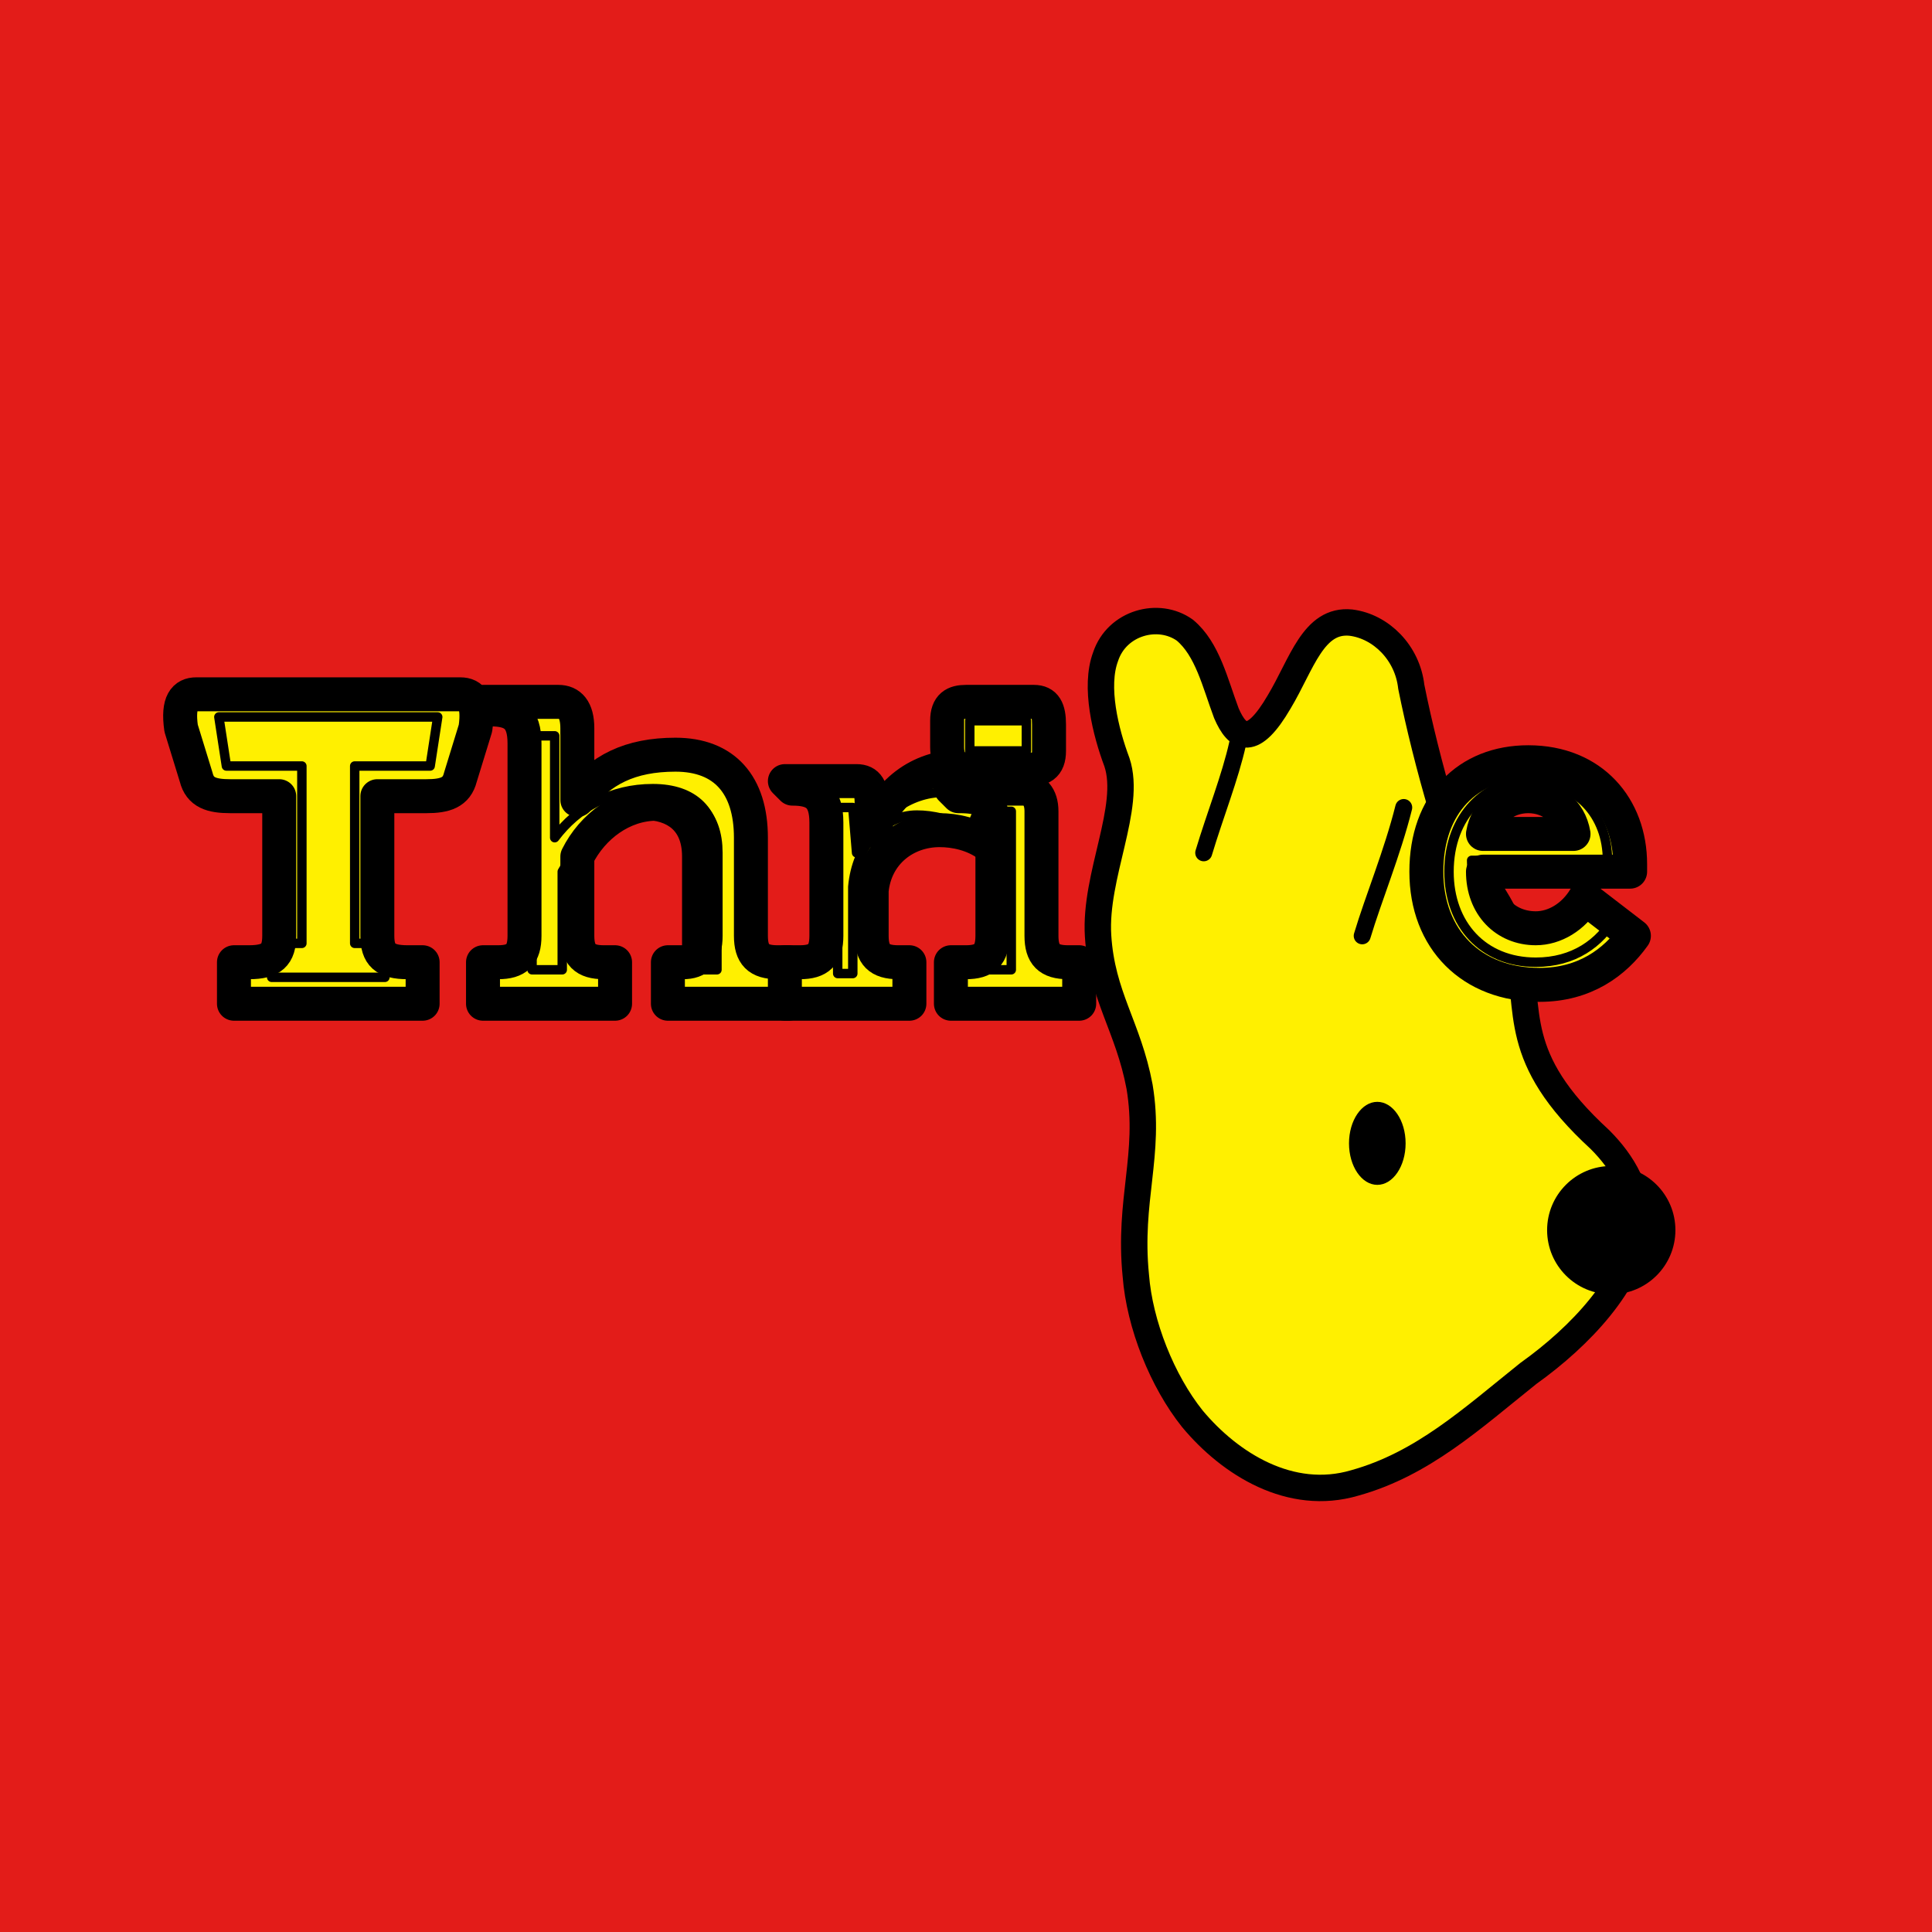
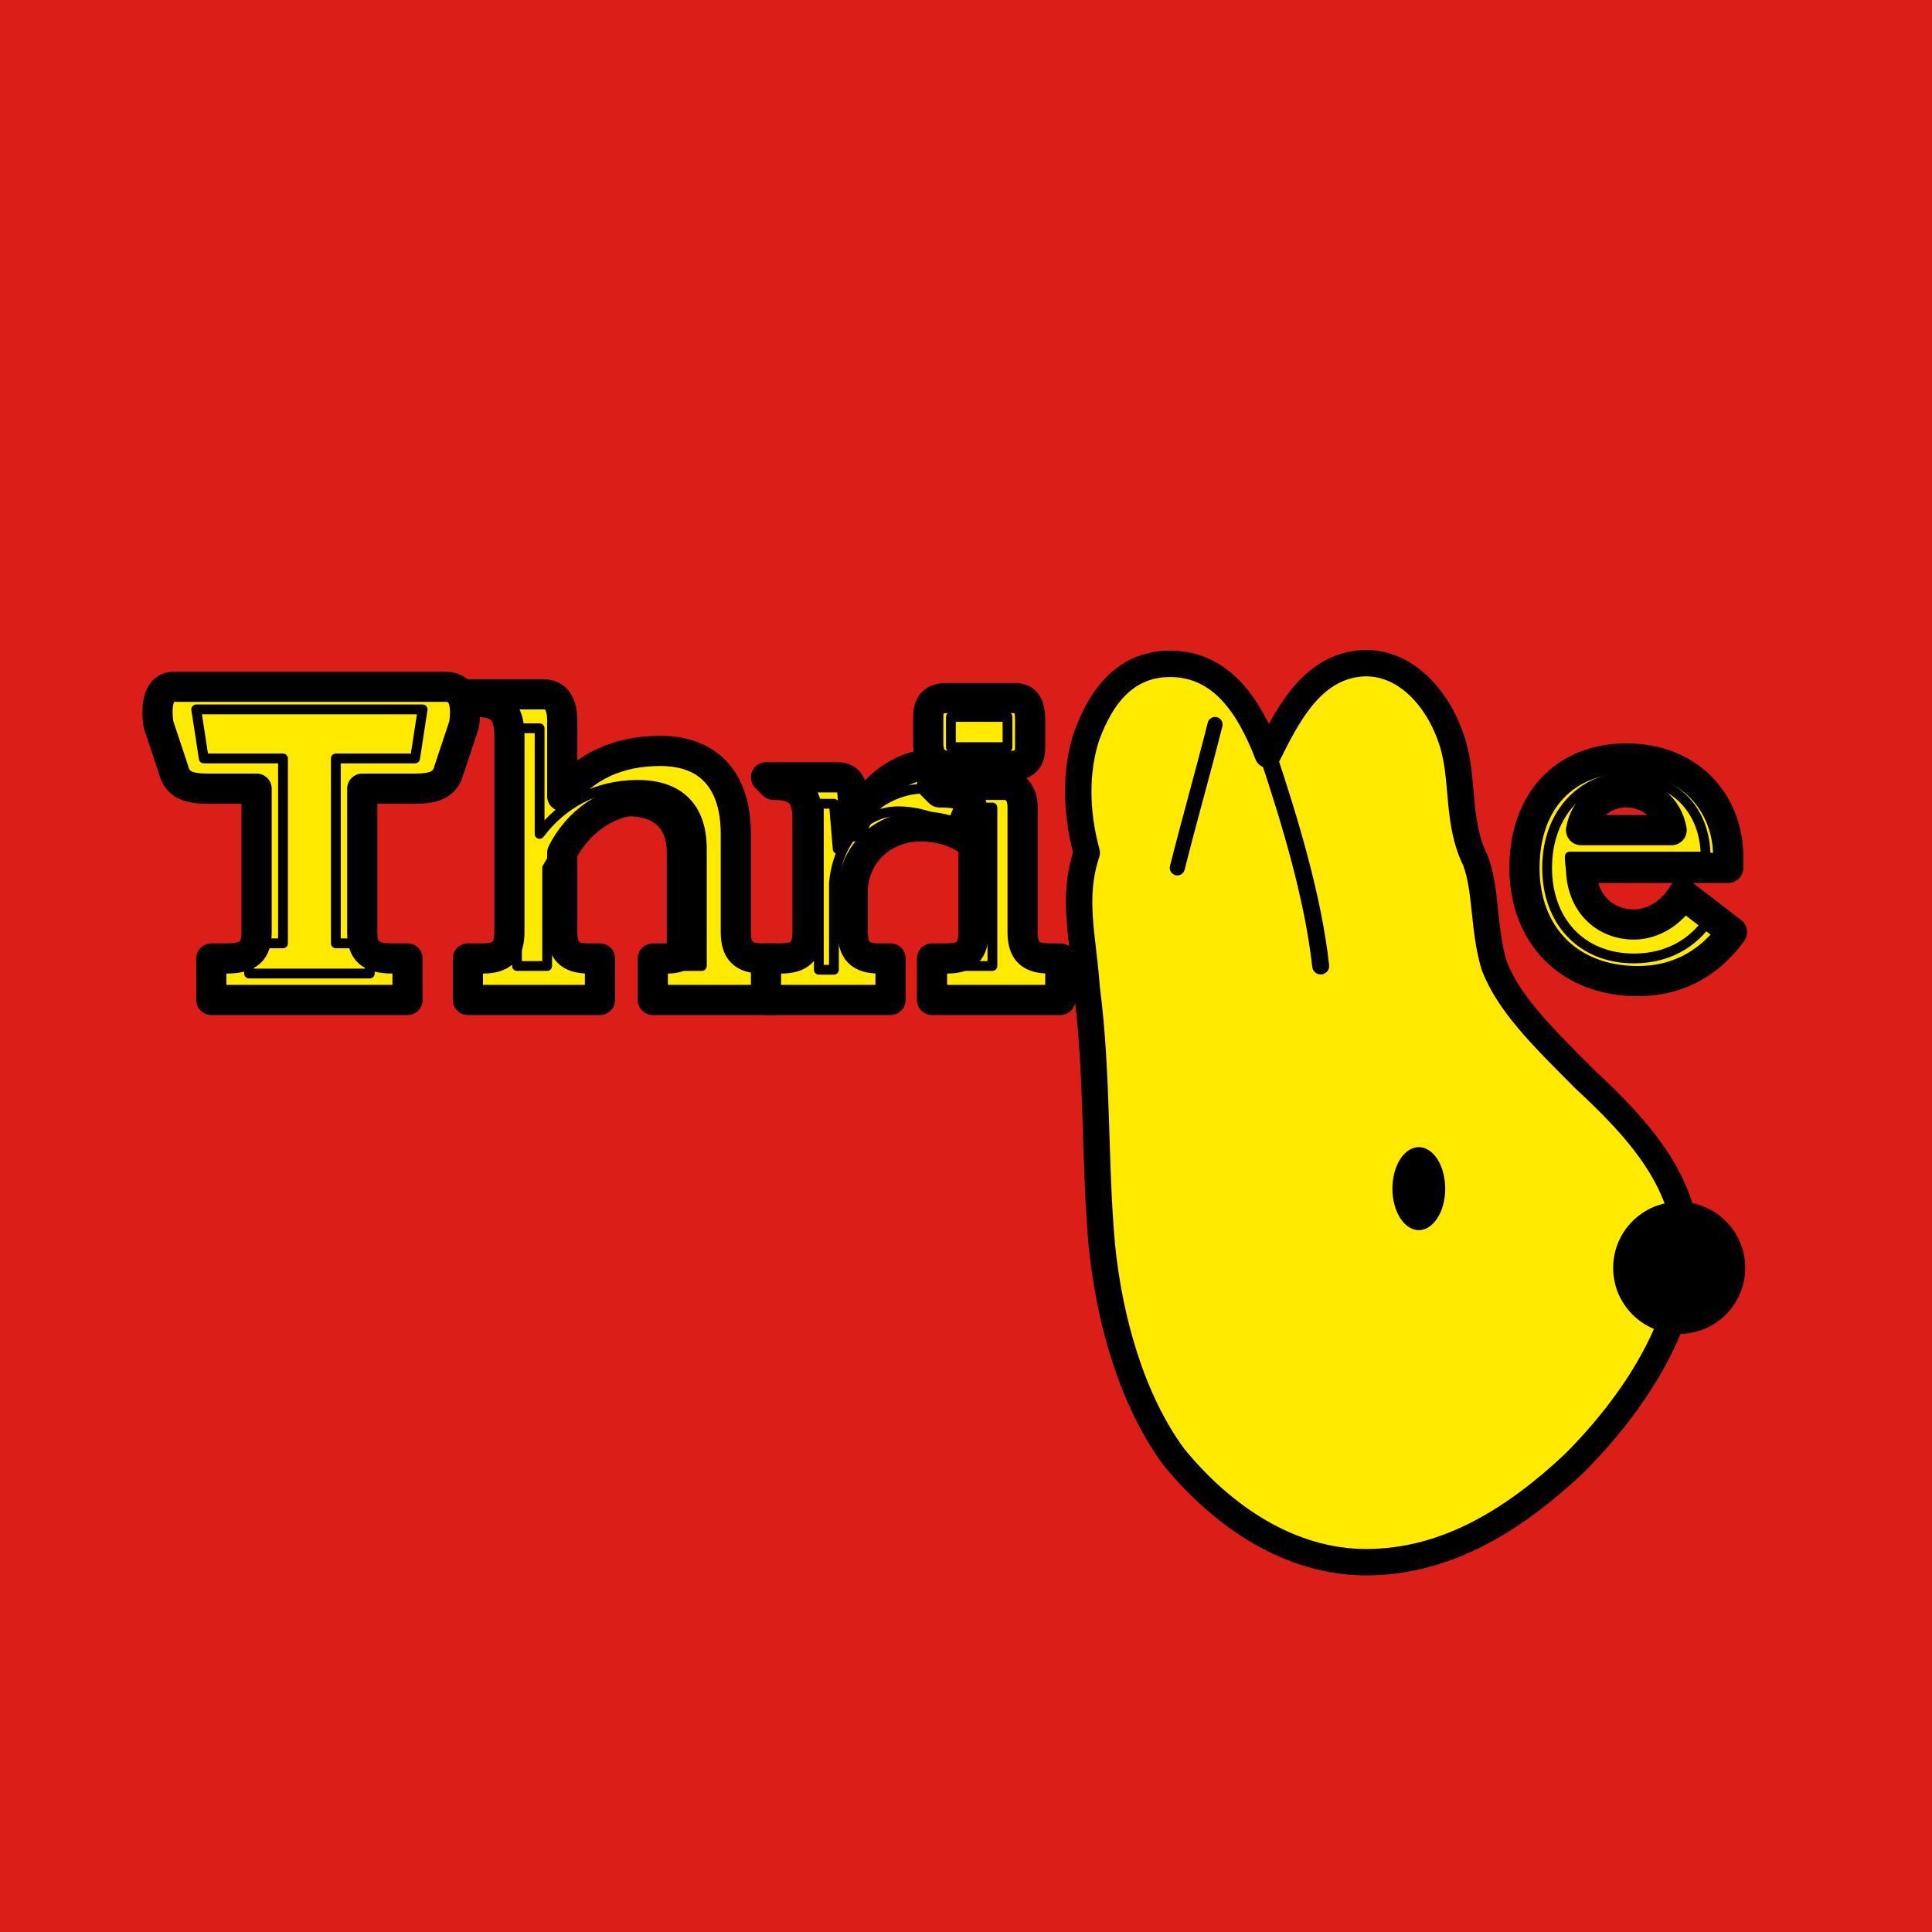
<svg xmlns="http://www.w3.org/2000/svg" viewBox="0 0 512 512" width="512" height="512">
  <defs>
    <style>
-       .bg { fill: #E31C19; }
-       .letter-fill { fill: #FFF000; }
-       .letter-outer { stroke: #000000; stroke-width: 9; stroke-linejoin: round; stroke-linecap: round; }
-       .letter-inner { stroke: #000000; stroke-width: 2.5; stroke-linejoin: round; stroke-linecap: round; fill: none; }
-       .creature-body { fill: #FFF000; stroke: #000000; stroke-width: 7; stroke-linejoin: round; stroke-linecap: round; }
+       .bg { fill: #DB1F18; }
+       .letter-body { fill: #FFEA00; }
+       .letter-outline { stroke: #000000; stroke-width: 8; stroke-linejoin: round; stroke-linecap: round; }
+       .letter-inline { stroke: #000000; stroke-width: 2.6; stroke-linejoin: round; stroke-linecap: round; fill: none; }
+       .creature-body { fill: #FFEA00; stroke: #000000; stroke-width: 7; stroke-linejoin: round; stroke-linecap: round; }
      .creature-feature { fill: #000000; }
    </style>
  </defs>
  <rect width="512" height="512" class="bg" />
-   <g id="thrille-logo" transform="translate(4, 0)">
+   <g id="thrille-logo">
    <g id="letter-T">
-       <path class="letter-outer letter-fill" d="         M 48 184          L 118 184          C 121 184, 123 186, 122 193          L 118 206          C 117 210, 114 211, 109 211          L 96 211          L 96 248          C 96 253, 98 255, 104 255          L 108 255          L 108 266          L 58 266          L 58 255          L 62 255          C 68 255, 70 253, 70 248          L 70 211          L 57 211          C 52 211, 49 210, 48 206          L 44 193          C 43 186, 45 184, 48 184 Z       " />
-       <path class="letter-inner" d="         M 54 190 L 112 190 L 110 203 L 90 203 L 90 250 L 98 250 L 98 259 L 68 259 L 68 250 L 76 250 L 76 203 L 56 203 Z       " />
+       <path class="letter-outline letter-body" d="         M 46 182          L 118 182          C 122 182, 124 185, 123 192          L 119 204          C 118 208, 115 209, 110 209          L 96 209          L 96 247          C 96 252, 98 254, 104 254          L 108 254          L 108 265          L 56 265          L 56 254          L 60 254          C 66 254, 68 252, 68 247          L 68 209          L 55 209          C 50 209, 47 208, 46 204          L 42 192          C 41 185, 43 182, 46 182 Z       " />
+       <path class="letter-inline" d="         M 52 188 L 112 188 L 110 201 L 89 201 L 89 250 L 98 250 L 98 258 L 66 258 L 66 250 L 75 250 L 75 201 L 54 201 Z       " />
    </g>
    <g id="letter-h">
-       <path class="letter-outer letter-fill" d="         M 124 186          L 144 186          C 147 186, 149 188, 149 193          L 149 212          C 155 204, 163 200, 175 200          C 188 200, 195 208, 195 222          L 195 248          C 195 253, 197 255, 202 255          L 205 255          L 205 266          L 173 266          L 173 255          L 177 255          C 181 255, 183 253, 183 248          L 183 226          C 183 217, 178 213, 170 213          C 161 213, 153 219, 149 227          L 149 248          C 149 253, 151 255, 156 255          L 159 255          L 159 266          L 124 266          L 124 255          L 128 255          C 133 255, 135 253, 135 248          L 135 197          C 135 190, 132 188, 126 188 Z       " />
-       <path class="letter-inner" d="         M 137 195 L 143 195 L 143 222 C 149 214, 158 209, 169 209 C 180 209, 186 215, 186 226 L 186 257 L 178 257 L 178 227 C 178 218, 172 216, 166 216 C 158 216, 150 222, 145 231 L 145 257 L 137 257 Z       " />
+       <path class="letter-outline letter-body" d="         M 124 184          L 144 184          C 147 184, 149 186, 149 191          L 149 211          C 155 203, 164 199, 175 199          C 188 199, 195 207, 195 221          L 195 247          C 195 252, 197 254, 202 254          L 205 254          L 205 265          L 173 265          L 173 254          L 177 254          C 181 254, 183 252, 183 247          L 183 225          C 183 216, 178 212, 170 212          C 161 212, 153 218, 149 226          L 149 247          C 149 252, 151 254, 156 254          L 159 254          L 159 265          L 124 265          L 124 254          L 128 254          C 133 254, 135 252, 135 247          L 135 195          C 135 188, 132 186, 126 186 Z       " />
+       <path class="letter-inline" d="         M 137 193 L 143 193 L 143 221 C 149 213, 158 208, 169 208 C 180 208, 186 214, 186 225 L 186 256 L 178 256 L 178 226 C 178 217, 172 215, 166 215 C 158 215, 150 221, 145 230 L 145 256 L 137 256 Z       " />
    </g>
    <g id="letter-r">
-       <path class="letter-outer letter-fill" d="         M 204 207          L 223 207          C 226 207, 227 209, 227 213          L 227 220          C 232 209, 240 203, 252 203          C 256 203, 260 204, 264 207          L 258 224          C 254 221, 249 220, 245 220          C 236 220, 228 226, 227 236          L 227 248          C 227 253, 229 255, 234 255          L 237 255          L 237 266          L 204 266          L 204 255          L 208 255          C 213 255, 215 253, 215 248          L 215 218          C 215 211, 212 209, 206 209 Z       " />
-       <path class="letter-inner" d="         M 218 214 L 222 214 L 223 226 C 229 216, 237 210, 246 210 C 249 210, 253 211, 256 213 L 253 220 C 248 217, 243 216, 239 216 C 230 216, 223 224, 222 235 L 222 258 L 218 258 Z       " />
+       <path class="letter-outline letter-body" d="         M 203 206          L 222 206          C 225 206, 226 208, 226 212          L 226 219          C 231 208, 239 202, 251 202          C 255 202, 259 203, 263 206          L 257 223          C 253 220, 248 219, 244 219          C 235 219, 227 225, 226 235          L 226 247          C 226 252, 228 254, 233 254          L 236 254          L 236 265          L 203 265          L 203 254          L 207 254          C 212 254, 214 252, 214 247          L 214 217          C 214 210, 211 208, 205 208 Z       " />
+       <path class="letter-inline" d="         M 217 213 L 221 213 L 222 225 C 228 215, 236 209, 245 209 C 248 209, 252 210, 255 212 L 252 219 C 247 216, 242 215, 238 215 C 229 215, 222 223, 221 234 L 221 257 L 217 257 Z       " />
    </g>
    <g id="letter-i">
-       <path class="letter-outer letter-fill" d="         M 252 186          L 270 186          C 273 186, 274 188, 274 192          L 274 199          C 274 203, 272 204, 268 204          L 253 204          C 249 204, 247 202, 247 198          L 247 191          C 247 187, 249 186, 252 186 Z       " />
-       <path class="letter-inner" d="         M 253 191 L 268 191 L 268 199 L 253 199 Z       " />
-       <path class="letter-outer letter-fill" d="         M 248 209          L 267 209          C 270 209, 272 211, 272 215          L 272 248          C 272 253, 274 255, 279 255          L 282 255          L 282 266          L 248 266          L 248 255          L 252 255          C 257 255, 259 253, 259 248          L 259 218          C 259 212, 256 211, 250 211 Z       " />
-       <path class="letter-inner" d="         M 257 215 L 264 215 L 264 257 L 257 257 Z       " />
+       <path class="letter-outline letter-body" d="         M 251 185          L 269 185          C 272 185, 273 187, 273 191          L 273 198          C 273 202, 271 203, 267 203          L 252 203          C 248 203, 246 201, 246 197          L 246 190          C 246 186, 248 185, 251 185 Z       " />
+       <path class="letter-inline" d="         M 252 190 L 267 190 L 267 198 L 252 198 Z       " />
+       <path class="letter-outline letter-body" d="         M 247 208          L 266 208          C 269 208, 271 210, 271 214          L 271 247          C 271 252, 273 254, 278 254          L 281 254          L 281 265          L 247 265          L 247 254          L 251 254          C 256 254, 258 252, 258 247          L 258 217          C 258 211, 255 210, 249 210 Z       " />
+       <path class="letter-inline" d="         M 256 214 L 263 214 L 263 256 L 256 256 Z       " />
    </g>
    <g id="creature-ll">
-       <path class="creature-body" d="         M 292 202         C 289 194, 286 182, 289 174         C 292 165, 303 162, 310 167         C 316 172, 318 181, 321 189         C 324 196, 328 198, 335 186         C 341 176, 344 164, 354 165         C 362 166, 369 173, 370 182         C 372 192, 375 204, 378 214         C 383 228, 395 237, 398 252         C 402 268, 396 280, 420 302         C 426 308, 431 316, 430 326         C 428 340, 415 354, 401 364         C 386 376, 373 388, 355 393         C 338 398, 322 388, 312 376         C 304 366, 298 351, 297 338         C 295 318, 301 306, 298 288         C 295 272, 288 264, 287 248         C 286 232, 296 214, 292 202 Z       " />
-       <path d="M 324 197 C 322 206, 318 216, 315 226" fill="none" stroke="#000000" stroke-width="4.5" stroke-linecap="round" />
-       <path d="M 368 214 C 365 226, 360 238, 357 248" fill="none" stroke="#000000" stroke-width="4.5" stroke-linecap="round" />
-       <ellipse class="creature-feature" cx="361" cy="303" rx="7.5" ry="11" />
-       <circle class="creature-feature" cx="423" cy="326" r="17" />
+       <path class="creature-body" d="         M 288 262         C 287 248, 284 238, 288 226         C 285 215, 285 204, 288 195         C 292 184, 299 175, 312 176         C 324 177, 331 187, 336 200         C 341 190, 347 178, 359 176         C 371 174, 381 184, 385 197         C 388 207, 386 218, 391 228         C 394 236, 393 246, 396 256         C 400 266, 408 274, 420 286         C 434 299, 448 314, 447 334         C 445 352, 434 371, 417 388         C 402 402, 384 414, 362 414         C 342 414, 324 402, 311 386         C 300 371, 294 350, 292 330         C 290 308, 291 285, 288 262 Z       " />
+       <path d="M 336 200 C 342 218, 348 238, 350 256" fill="none" stroke="#000000" stroke-width="4.5" stroke-linecap="round" />
+       <path d="M 322 192 C 319 204, 315 218, 312 230" fill="none" stroke="#000000" stroke-width="4" stroke-linecap="round" />
+       <ellipse class="creature-feature" cx="376" cy="315" rx="7" ry="11" />
+       <circle class="creature-feature" cx="445" cy="336" r="17.5" />
    </g>
    <g id="letter-e">
-       <path class="letter-outer letter-fill" d="         M 428 229          C 428 214, 418 202, 401 202          C 385 202, 374 213, 374 231          C 374 249, 386 261, 404 261          C 416 261, 424 255, 429 248          L 416 238          C 413 243, 408 246, 403 246          C 395 246, 389 240, 389 231          L 428 231 Z         M 389 221          C 390 215, 395 211, 401 211          C 407 211, 412 215, 413 221          L 389 221 Z       " />
-       <path class="letter-inner" d="         M 401 207 C 390 207, 380 216, 380 231 C 380 245, 389 255, 403 255 C 413 255, 420 250, 424 243 L 417 238 C 413 242, 409 244, 403 244 C 393 244, 386 237, 386 228 L 422 228 C 422 216, 414 207, 401 207 Z         M 387 222 C 389 215, 394 212, 401 212 C 407 212, 412 215, 414 222 Z       " />
+       <path class="letter-outline letter-body" d="         M 458 227          C 458 213, 448 201, 431 201          C 415 201, 404 212, 404 230          C 404 248, 416 260, 434 260          C 446 260, 454 254, 459 247          L 446 237          C 443 242, 438 245, 433 245          C 425 245, 419 239, 419 230          L 458 230 Z         M 419 220          C 420 214, 425 210, 431 210          C 437 210, 442 214, 443 220          L 419 220 Z       " />
+       <path class="letter-inline" d="         M 431 206 C 420 206, 410 215, 410 230 C 410 244, 419 254, 433 254 C 443 254, 450 249, 454 242 L 447 237 C 443 241, 439 243, 433 243 C 423 243, 416 236, 416 227 L 452 227 C 452 215, 444 206, 431 206 Z         M 417 221 C 419 214, 424 211, 431 211 C 437 211, 442 214, 444 221 Z       " />
    </g>
  </g>
</svg>
